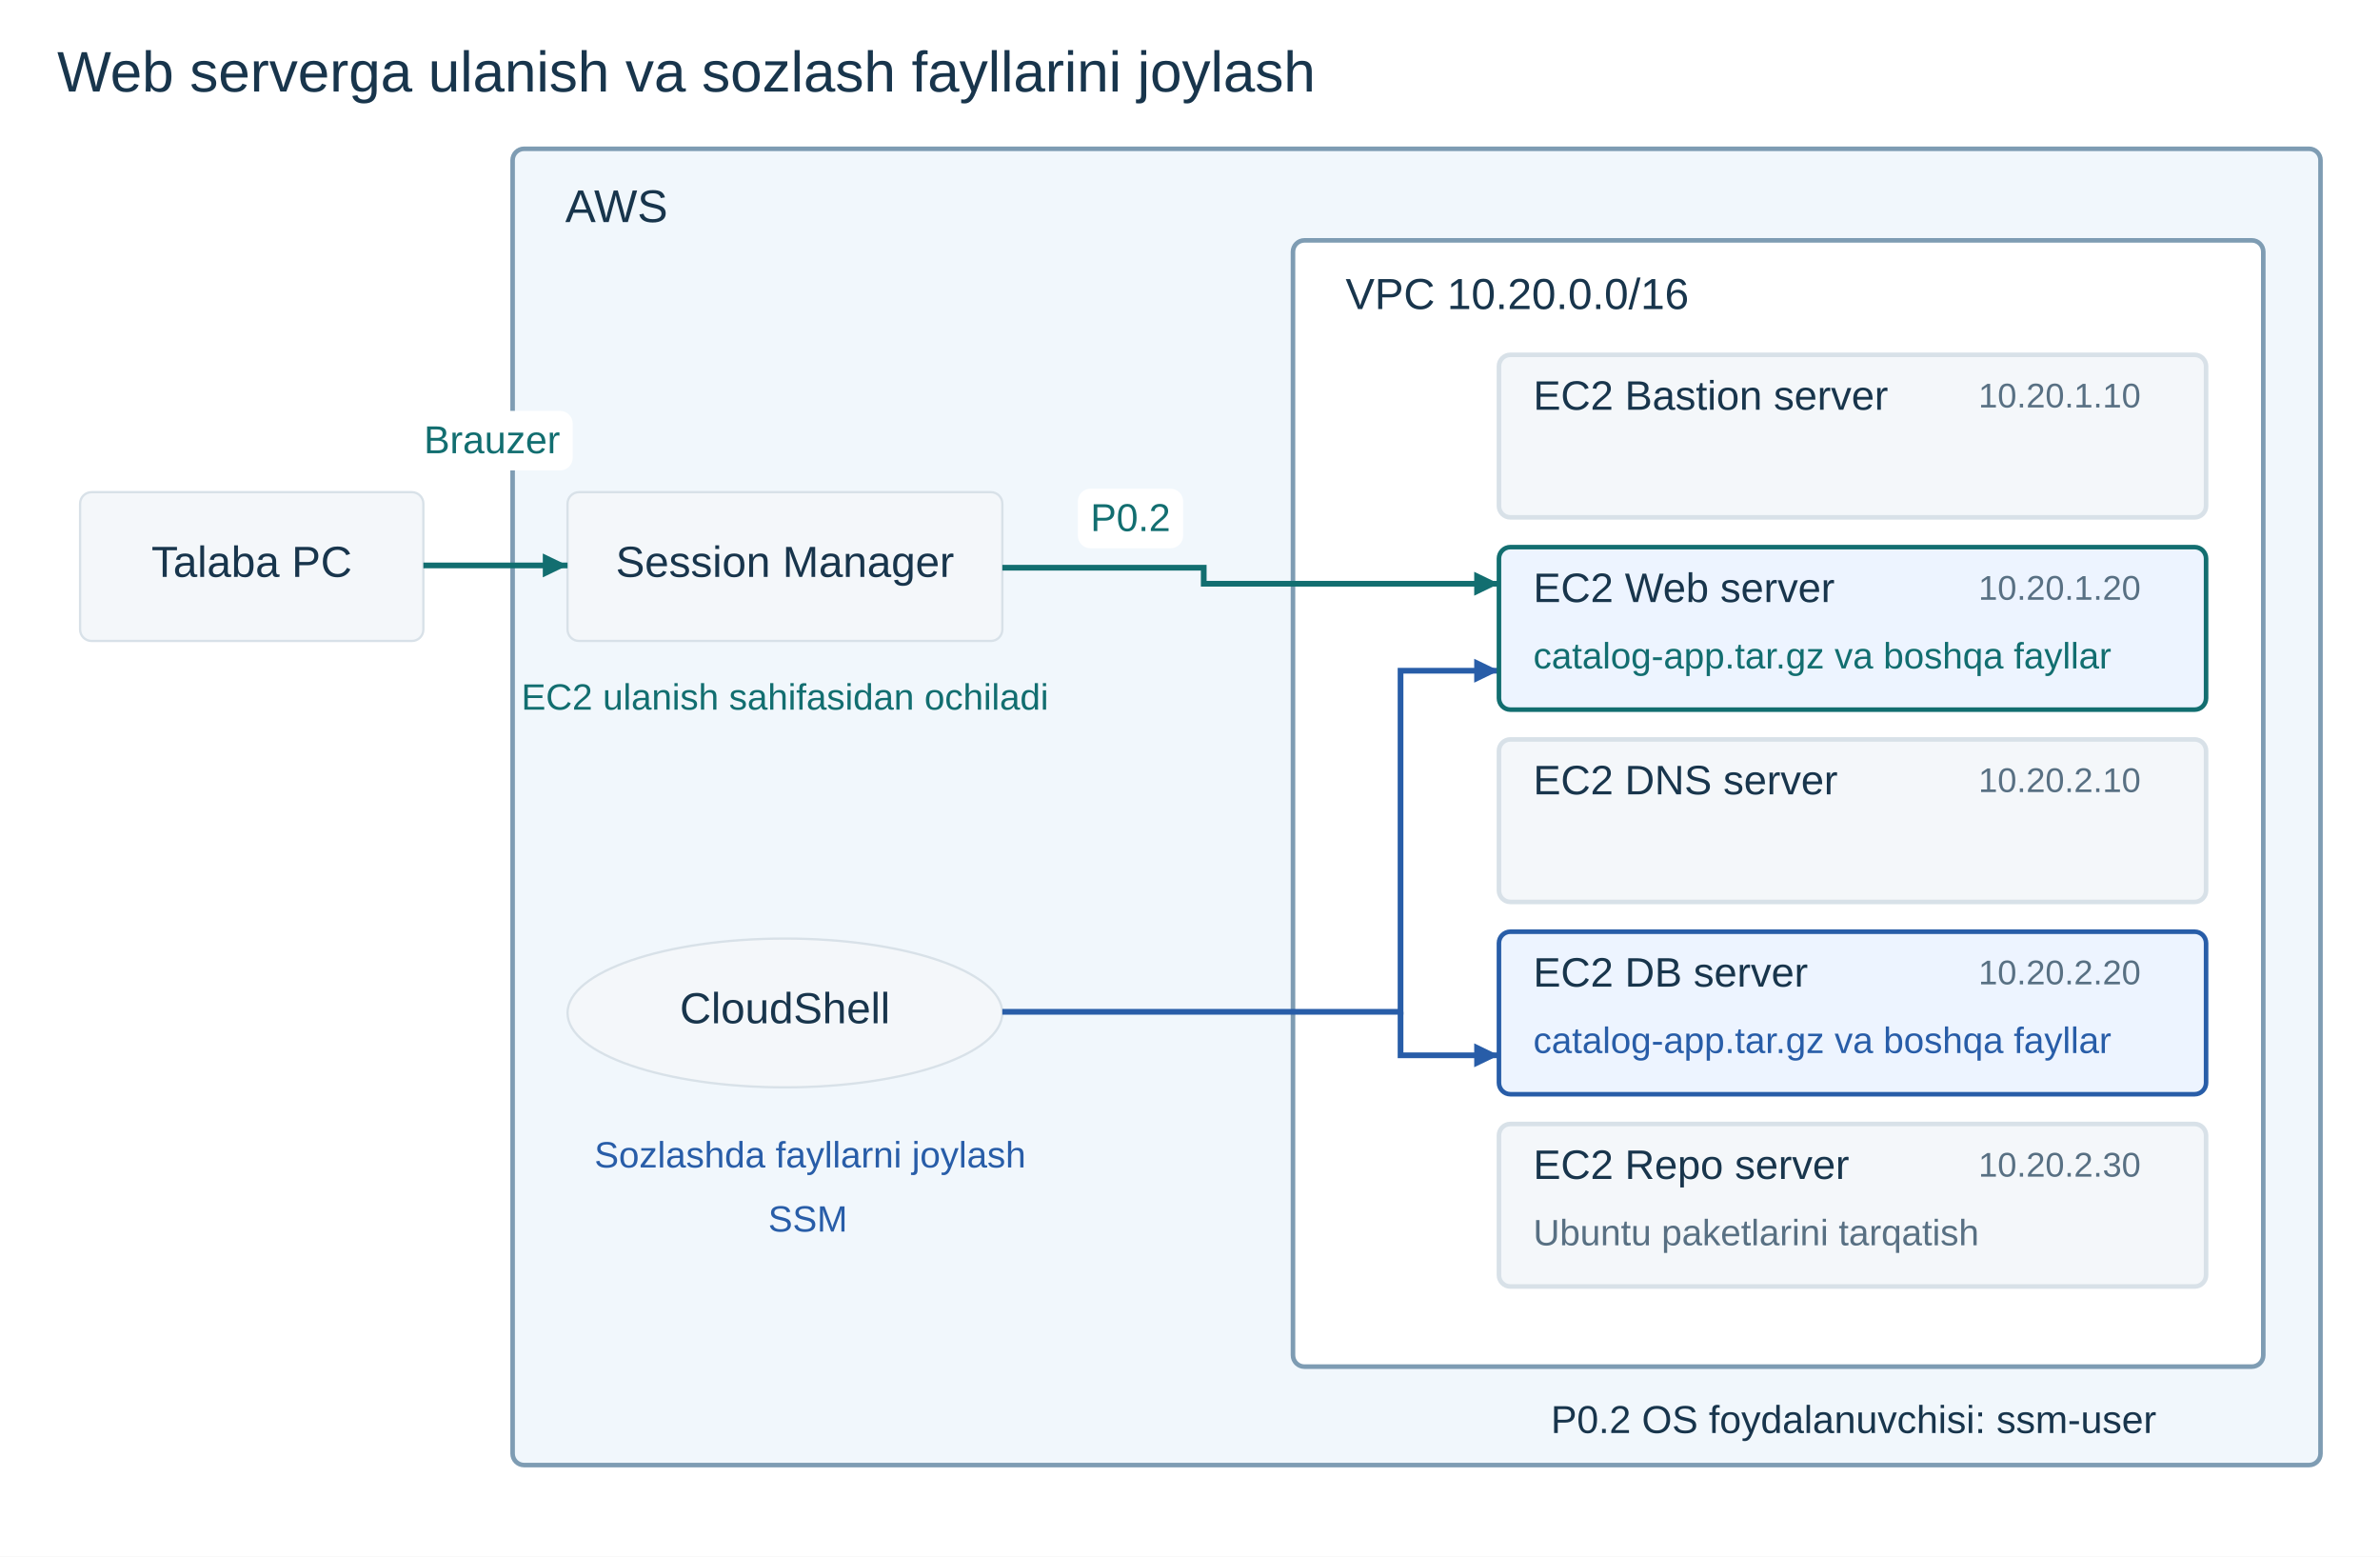
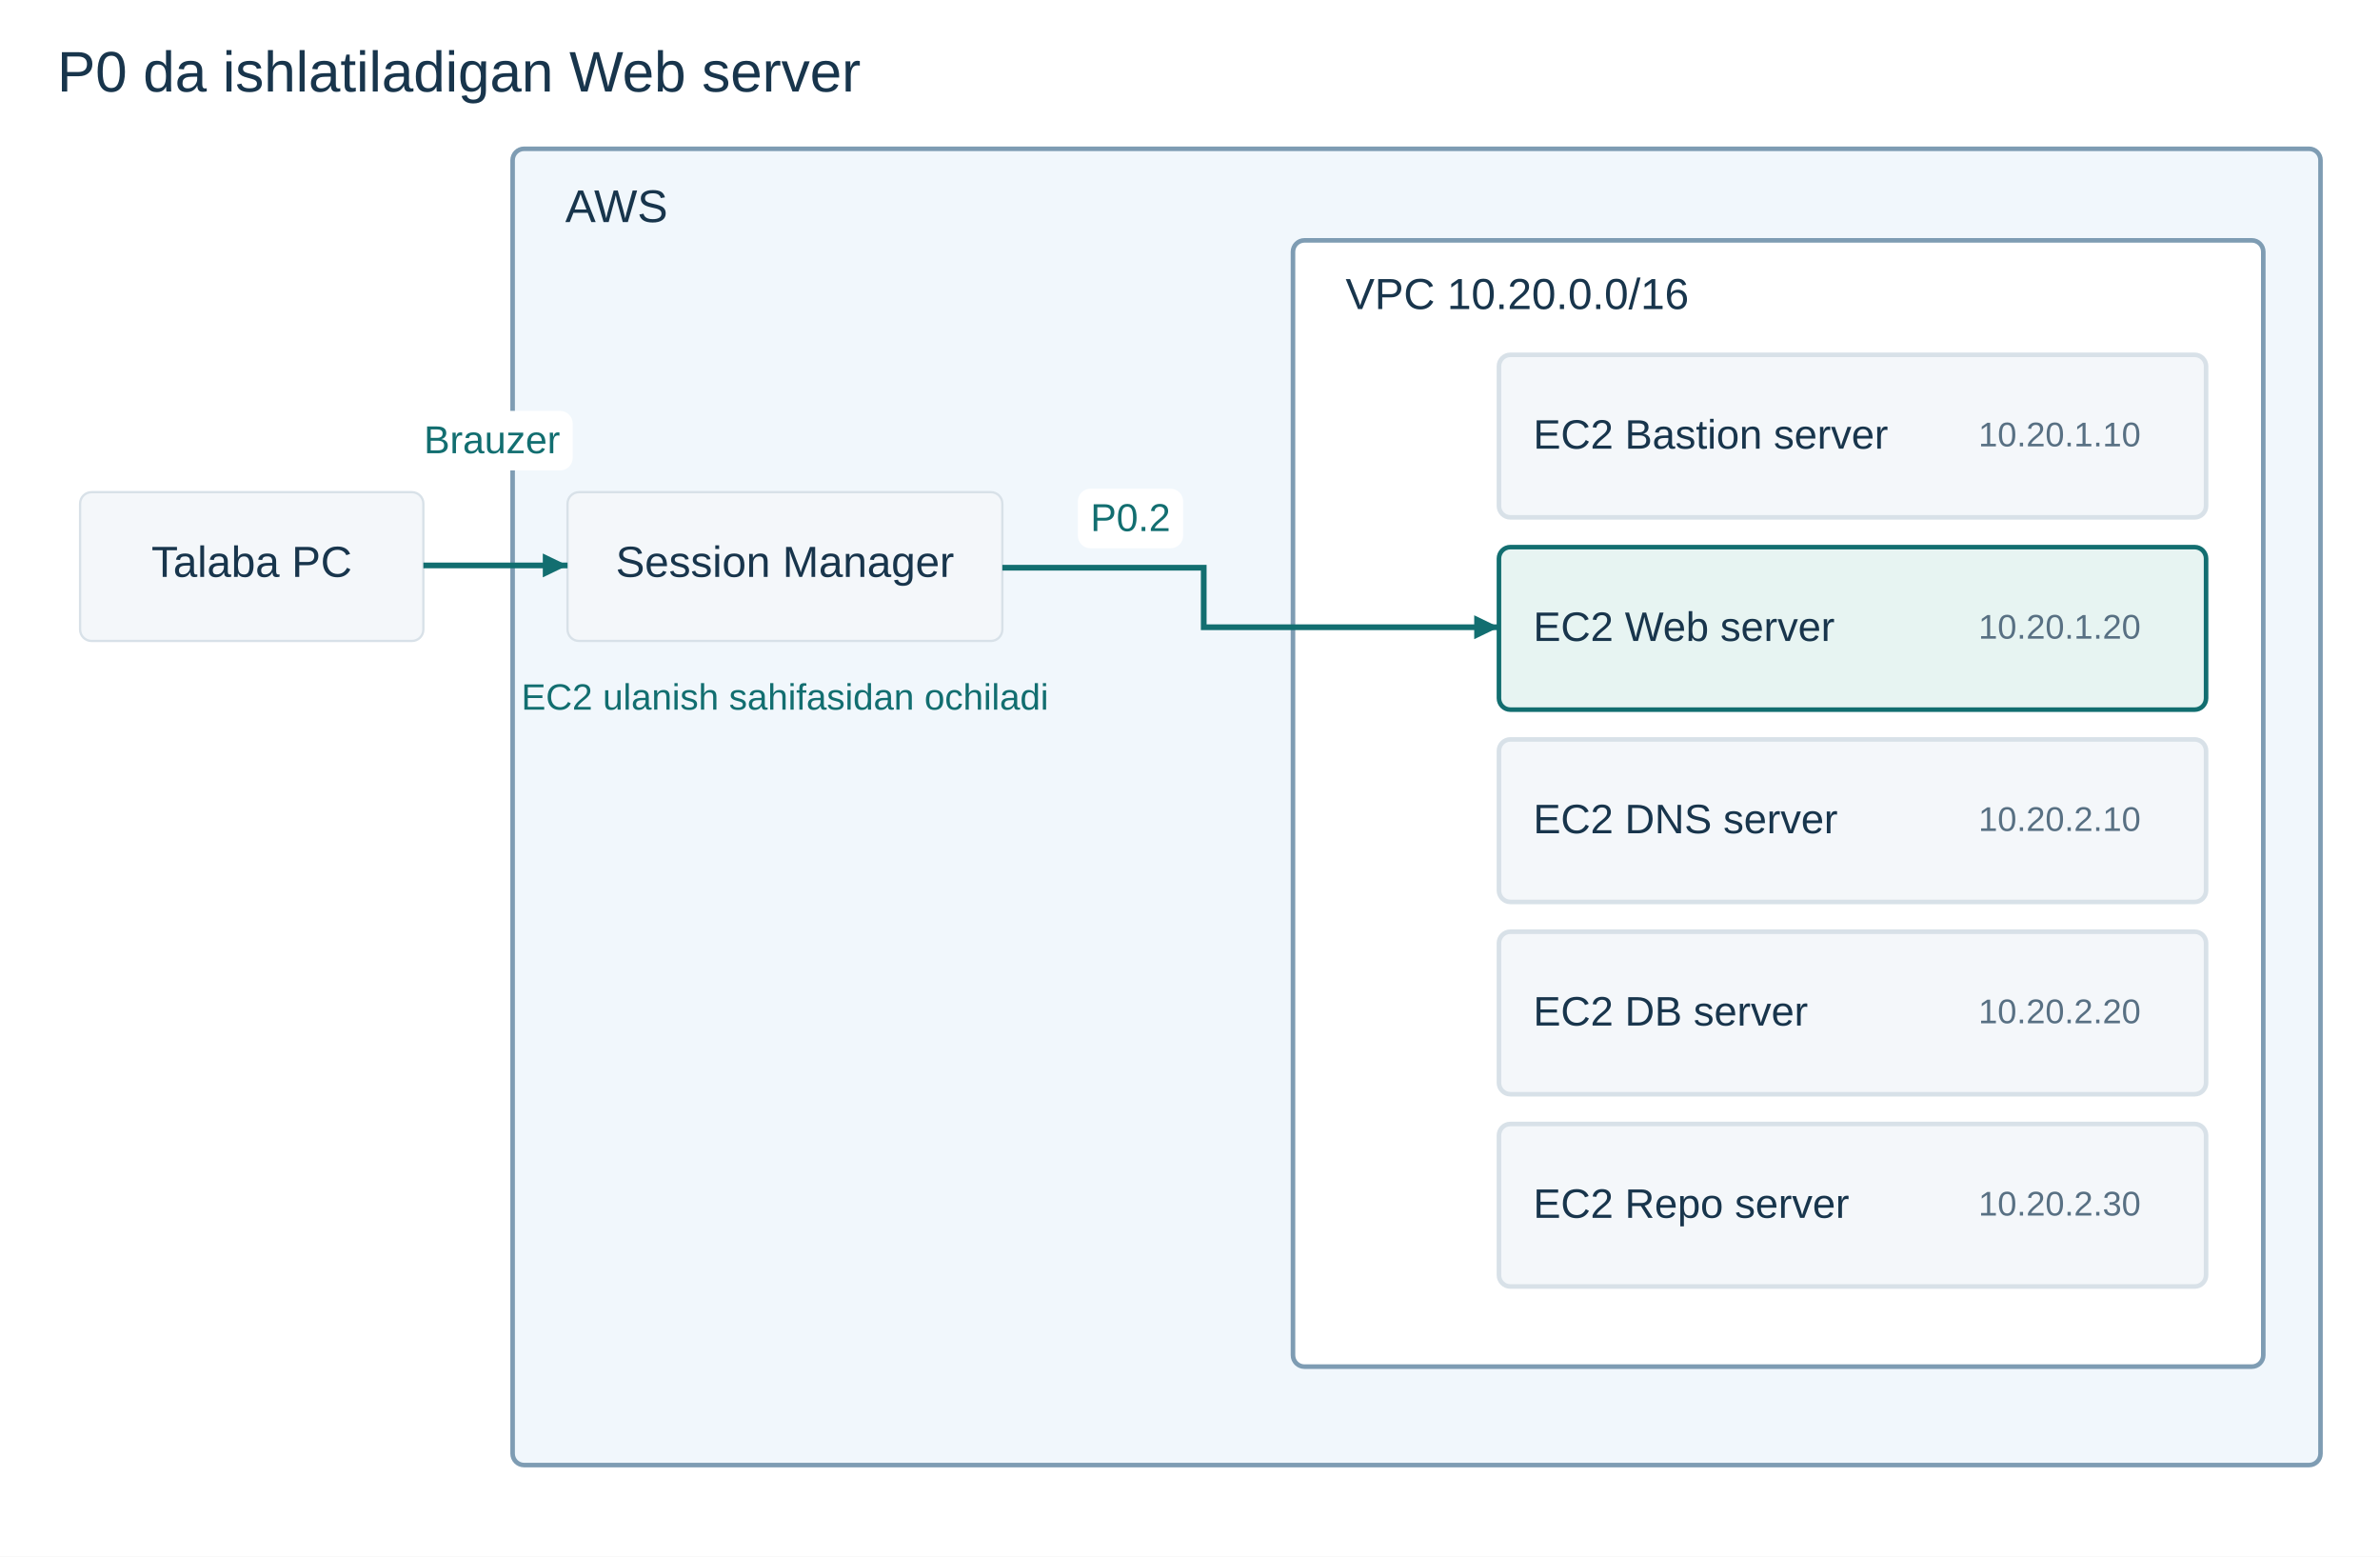
<svg xmlns="http://www.w3.org/2000/svg" width="1040" height="680" viewBox="0 0 1040 680" role="img">
  <rect width="1040" height="680" fill="white" />
-   <text x="25" y="40" font-size="25" font-family="Arial,MS Gothic,sans-serif" fill="#18354c">Web serverga ulanish va sozlash fayllarini joylash</text>
+   <text x="25" y="40" font-size="25" font-family="Arial,MS Gothic,sans-serif" fill="#18354c">P0 da ishlatiladigan Web server</text>
  <rect x="224" y="65" width="790" height="575" rx="5" fill="#f1f7fc" stroke="#7e9cb3" stroke-width="2" />
  <text x="247" y="97" font-size="20" font-family="Arial,MS Gothic,sans-serif" fill="#18354c">AWS</text>
  <rect x="565" y="105" width="424" height="492" rx="5" fill="white" stroke="#7e9cb3" stroke-width="2" />
  <text x="588" y="135" font-size="19" font-family="Arial,MS Gothic,sans-serif" fill="#18354c">VPC  10.20.0.0/16</text>
  <rect x="35" y="215" width="150" height="65" rx="5" fill="#f4f7fa" stroke="#d8e1e8" stroke-width="1" />
  <text x="110.0" y="252" font-size="19" font-family="Arial,MS Gothic,sans-serif" fill="#18354c" text-anchor="middle">Talaba PC</text>
  <rect x="248" y="215" width="190" height="65" rx="5" fill="#f4f7fa" stroke="#d8e1e8" stroke-width="1" />
  <text x="343.0" y="252" font-size="19" font-family="Arial,MS Gothic,sans-serif" fill="#18354c" text-anchor="middle">Session Manager</text>
-   <ellipse cx="343.0" cy="442.5" rx="95.0" ry="32.5" fill="#f4f7fa" stroke="#d8e1e8" stroke-width="1" />
-   <text x="343.0" y="447" font-size="19" font-family="Arial,MS Gothic,sans-serif" fill="#18354c" text-anchor="middle">CloudShell</text>
  <polyline points="185,247 248,247" fill="none" stroke="#126e70" stroke-width="2.5" />
  <polygon points="248.00,247.00 237.19,252.22 237.19,241.78" fill="#126e70" />
  <rect x="180.25" y="180" width="69.5" height="25" rx="5" fill="white" stroke="white" stroke-width="1" />
  <text x="215" y="198" font-size="17" font-family="Arial,MS Gothic,sans-serif" fill="#126e70" text-anchor="middle">Brauzer</text>
  <text x="343" y="310" font-size="16" font-family="Arial,MS Gothic,sans-serif" fill="#126e70" text-anchor="middle">EC2 ulanish sahifasidan ochiladi</text>
-   <polyline points="438,442 612,442 612,293 655,293" fill="none" stroke="#285da8" stroke-width="2.5" />
-   <polygon points="655.00,293.00 644.19,298.22 644.19,287.78" fill="#285da8" />
-   <polyline points="612,442 612,461 655,461" fill="none" stroke="#285da8" stroke-width="2.5" />
-   <polygon points="655.00,461.00 644.19,466.22 644.19,455.78" fill="#285da8" />
-   <text x="354" y="510" font-size="16" font-family="Arial,MS Gothic,sans-serif" fill="#285da8" text-anchor="middle">Sozlashda fayllarni joylash</text>
-   <text x="353" y="538" font-size="16" font-family="Arial,MS Gothic,sans-serif" fill="#285da8" text-anchor="middle">SSM</text>
-   <polyline points="438,248 526,248 526,255 655,255" fill="none" stroke="#126e70" stroke-width="2.5" />
-   <polygon points="655.00,255.00 644.19,260.22 644.19,249.78" fill="#126e70" />
+   <polyline points="438,248 526,248 526,274 655,274" fill="none" stroke="#126e70" stroke-width="2.5" />
+   <polygon points="655.00,274.00 644.19,279.22 644.19,268.78" fill="#126e70" />
  <rect x="471.5" y="214" width="45.0" height="25" rx="5" fill="white" stroke="white" stroke-width="1" />
  <text x="494" y="232" font-size="17" font-family="Arial,MS Gothic,sans-serif" fill="#126e70" text-anchor="middle">P0.2</text>
  <rect x="655" y="155" width="309" height="71" rx="5" fill="#f4f7fa" stroke="#d8e1e8" stroke-width="2" />
-   <text x="670" y="179" font-size="18" font-family="Arial,MS Gothic,sans-serif" fill="#18354c">EC2 Bastion server</text>
-   <text x="900" y="178" font-size="15" font-family="Arial,MS Gothic,sans-serif" fill="#587083" text-anchor="middle">10.20.1.10</text>
-   <rect x="655" y="239" width="309" height="71" rx="5" fill="#edf4ff" stroke="#126e70" stroke-width="2" />
-   <text x="670" y="263" font-size="18" font-family="Arial,MS Gothic,sans-serif" fill="#18354c">EC2 Web server</text>
-   <text x="900" y="262" font-size="15" font-family="Arial,MS Gothic,sans-serif" fill="#587083" text-anchor="middle">10.20.1.20</text>
-   <text x="670" y="292" font-size="16" font-family="Arial,MS Gothic,sans-serif" fill="#126e70">catalog-app.tar.gz va boshqa fayllar</text>
+   <text x="670" y="196" font-size="18" font-family="Arial,MS Gothic,sans-serif" fill="#18354c">EC2 Bastion server</text>
+   <text x="900" y="195" font-size="15" font-family="Arial,MS Gothic,sans-serif" fill="#587083" text-anchor="middle">10.20.1.10</text>
+   <rect x="655" y="239" width="309" height="71" rx="5" fill="#e7f4f2" stroke="#126e70" stroke-width="2" />
+   <text x="670" y="280" font-size="18" font-family="Arial,MS Gothic,sans-serif" fill="#18354c">EC2 Web server</text>
+   <text x="900" y="279" font-size="15" font-family="Arial,MS Gothic,sans-serif" fill="#587083" text-anchor="middle">10.20.1.20</text>
  <rect x="655" y="323" width="309" height="71" rx="5" fill="#f4f7fa" stroke="#d8e1e8" stroke-width="2" />
-   <text x="670" y="347" font-size="18" font-family="Arial,MS Gothic,sans-serif" fill="#18354c">EC2 DNS server</text>
-   <text x="900" y="346" font-size="15" font-family="Arial,MS Gothic,sans-serif" fill="#587083" text-anchor="middle">10.20.2.10</text>
-   <rect x="655" y="407" width="309" height="71" rx="5" fill="#edf4ff" stroke="#285da8" stroke-width="2" />
-   <text x="670" y="431" font-size="18" font-family="Arial,MS Gothic,sans-serif" fill="#18354c">EC2 DB server</text>
-   <text x="900" y="430" font-size="15" font-family="Arial,MS Gothic,sans-serif" fill="#587083" text-anchor="middle">10.20.2.20</text>
-   <text x="670" y="460" font-size="16" font-family="Arial,MS Gothic,sans-serif" fill="#285da8">catalog-app.tar.gz va boshqa fayllar</text>
+   <text x="670" y="364" font-size="18" font-family="Arial,MS Gothic,sans-serif" fill="#18354c">EC2 DNS server</text>
+   <text x="900" y="363" font-size="15" font-family="Arial,MS Gothic,sans-serif" fill="#587083" text-anchor="middle">10.20.2.10</text>
+   <rect x="655" y="407" width="309" height="71" rx="5" fill="#f4f7fa" stroke="#d8e1e8" stroke-width="2" />
+   <text x="670" y="448" font-size="18" font-family="Arial,MS Gothic,sans-serif" fill="#18354c">EC2 DB server</text>
+   <text x="900" y="447" font-size="15" font-family="Arial,MS Gothic,sans-serif" fill="#587083" text-anchor="middle">10.20.2.20</text>
  <rect x="655" y="491" width="309" height="71" rx="5" fill="#f4f7fa" stroke="#d8e1e8" stroke-width="2" />
-   <text x="670" y="515" font-size="18" font-family="Arial,MS Gothic,sans-serif" fill="#18354c">EC2 Repo server</text>
-   <text x="900" y="514" font-size="15" font-family="Arial,MS Gothic,sans-serif" fill="#587083" text-anchor="middle">10.20.2.30</text>
-   <text x="670" y="544" font-size="16" font-family="Arial,MS Gothic,sans-serif" fill="#587083">Ubuntu paketlarini tarqatish</text>
-   <text x="810" y="626" font-size="17" font-family="Arial,MS Gothic,sans-serif" fill="#18354c" text-anchor="middle">P0.2  OS foydalanuvchisi: ssm-user</text>
+   <text x="670" y="532" font-size="18" font-family="Arial,MS Gothic,sans-serif" fill="#18354c">EC2 Repo server</text>
+   <text x="900" y="531" font-size="15" font-family="Arial,MS Gothic,sans-serif" fill="#587083" text-anchor="middle">10.20.2.30</text>
</svg>
